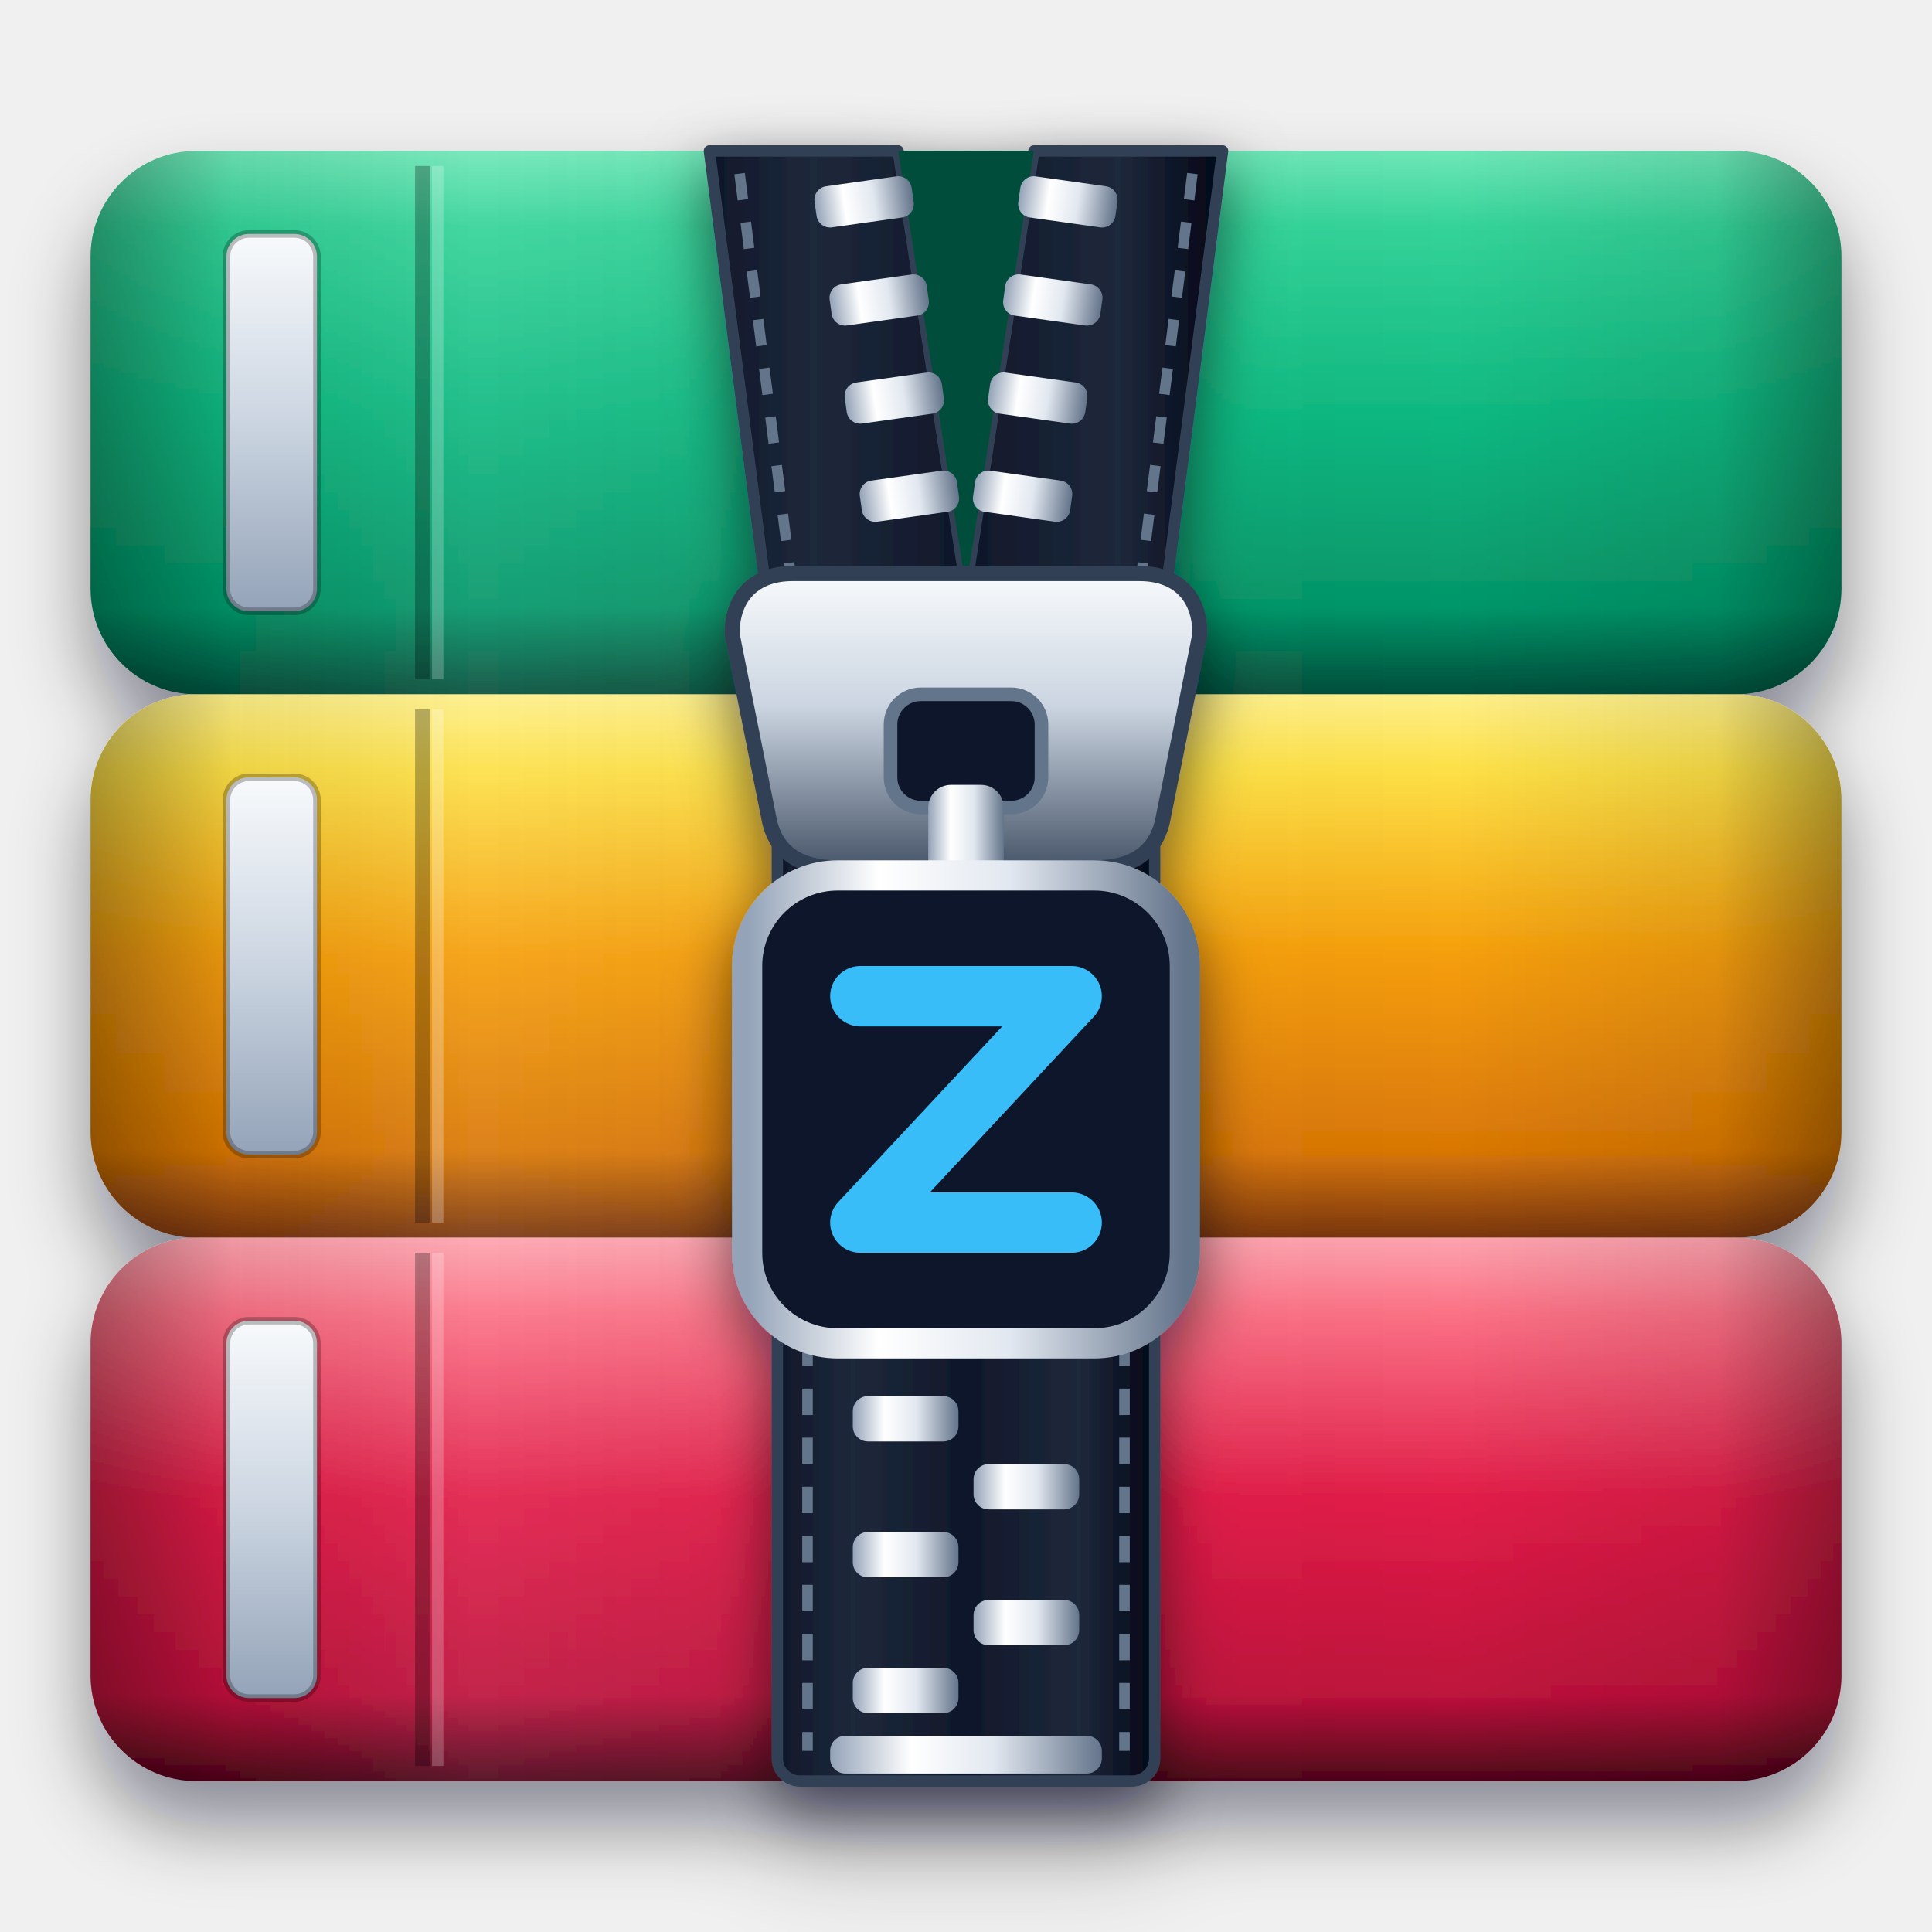
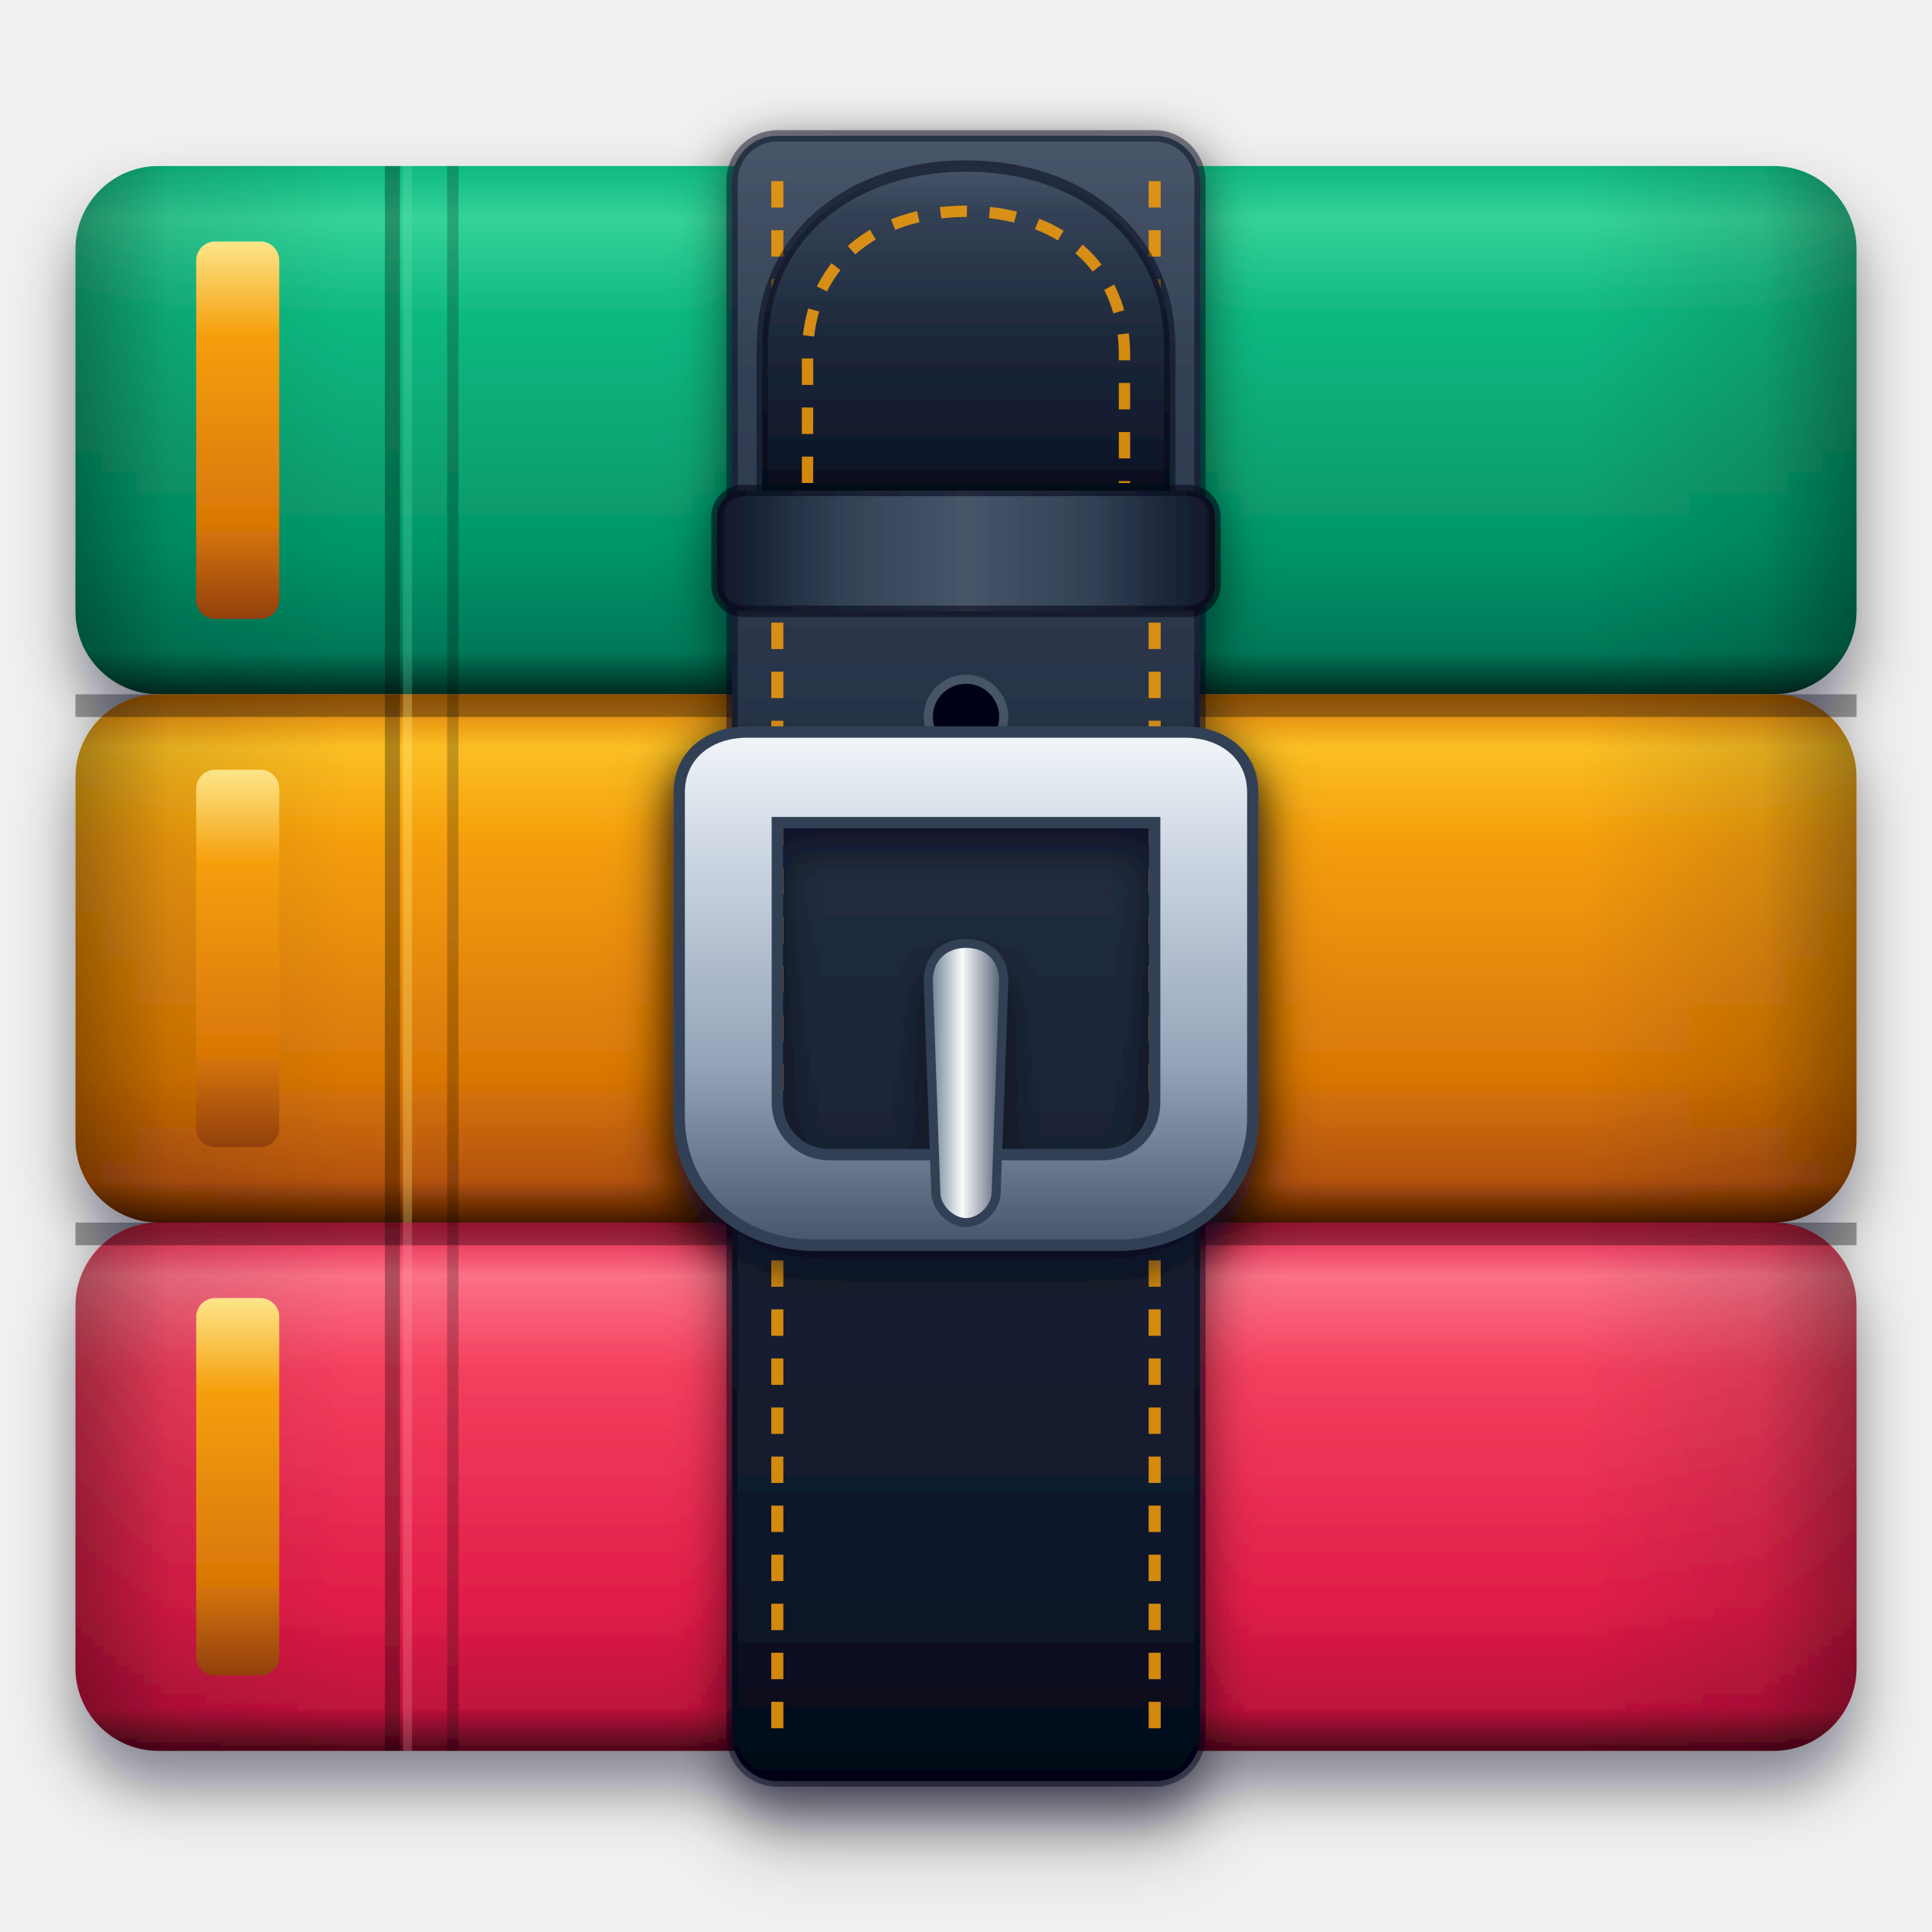
- <svg xmlns="http://www.w3.org/2000/svg" viewBox="0 0 256 256" width="256" height="256" role="img" aria-label="ZeroArchive (.zar) Realistic 3D Archive Icon">
+ <svg xmlns="http://www.w3.org/2000/svg" viewBox="0 0 256 256" width="256" height="256" role="img" aria-label="ZeroArchive (.zar) 3D Book-Belt Icon">
  <defs>
    <linearGradient id="bookTop" x1="0%" y1="0%" x2="0%" y2="100%">
-       <stop offset="0%" stop-color="#6EE7B7" />
-       <stop offset="14%" stop-color="#34D399" />
-       <stop offset="48%" stop-color="#10B981" />
-       <stop offset="84%" stop-color="#059669" />
-       <stop offset="100%" stop-color="#064E3B" />
+       <stop offset="0%" stop-color="#10B981" />
+       <stop offset="10%" stop-color="#34D399" />
+       <stop offset="28%" stop-color="#10B981" />
+       <stop offset="72%" stop-color="#059669" />
+       <stop offset="92%" stop-color="#047857" />
+       <stop offset="100%" stop-color="#022C22" />
    </linearGradient>
    <linearGradient id="bookMid" x1="0%" y1="0%" x2="0%" y2="100%">
-       <stop offset="0%" stop-color="#FEF08A" />
-       <stop offset="14%" stop-color="#FDE047" />
-       <stop offset="48%" stop-color="#F59E0B" />
-       <stop offset="84%" stop-color="#D97706" />
-       <stop offset="100%" stop-color="#78350F" />
+       <stop offset="0%" stop-color="#D97706" />
+       <stop offset="10%" stop-color="#FBBF24" />
+       <stop offset="28%" stop-color="#F59E0B" />
+       <stop offset="72%" stop-color="#D97706" />
+       <stop offset="92%" stop-color="#B45309" />
+       <stop offset="100%" stop-color="#451A03" />
    </linearGradient>
    <linearGradient id="bookBot" x1="0%" y1="0%" x2="0%" y2="100%">
-       <stop offset="0%" stop-color="#FDA4AF" />
-       <stop offset="14%" stop-color="#FB7185" />
-       <stop offset="48%" stop-color="#E11D48" />
-       <stop offset="84%" stop-color="#BE123C" />
+       <stop offset="0%" stop-color="#E11D48" />
+       <stop offset="10%" stop-color="#FB7185" />
+       <stop offset="28%" stop-color="#F43F5E" />
+       <stop offset="72%" stop-color="#E11D48" />
+       <stop offset="92%" stop-color="#BE123C" />
      <stop offset="100%" stop-color="#4C0519" />
    </linearGradient>
-     <linearGradient id="sideVignette" x1="0%" y1="0%" x2="100%" y2="0%">
-       <stop offset="0%" stop-color="#000000" stop-opacity="0.32" />
-       <stop offset="8%" stop-color="#000000" stop-opacity="0.06" />
-       <stop offset="22%" stop-color="#FFFFFF" stop-opacity="0.08" />
-       <stop offset="78%" stop-color="#000000" stop-opacity="0.0" />
-       <stop offset="93%" stop-color="#000000" stop-opacity="0.08" />
-       <stop offset="100%" stop-color="#000000" stop-opacity="0.34" />
+     <linearGradient id="cylWrap" x1="0%" y1="0%" x2="100%" y2="0%">
+       <stop offset="0%" stop-color="#000000" stop-opacity="0.38" />
+       <stop offset="6%" stop-color="#000000" stop-opacity="0.10" />
+       <stop offset="16%" stop-color="#000000" stop-opacity="0.00" />
+       <stop offset="84%" stop-color="#000000" stop-opacity="0.00" />
+       <stop offset="94%" stop-color="#000000" stop-opacity="0.12" />
+       <stop offset="100%" stop-color="#000000" stop-opacity="0.40" />
    </linearGradient>
-     <linearGradient id="spinePlate" x1="0%" y1="0%" x2="0%" y2="100%">
-       <stop offset="0%" stop-color="#F8FAFC" />
-       <stop offset="50%" stop-color="#CBD5E1" />
-       <stop offset="100%" stop-color="#94A3B8" />
+     <linearGradient id="spineStrip" x1="0%" y1="0%" x2="0%" y2="100%">
+       <stop offset="0%" stop-color="#FDE68A" />
+       <stop offset="25%" stop-color="#F59E0B" />
+       <stop offset="75%" stop-color="#D97706" />
+       <stop offset="100%" stop-color="#92400E" />
    </linearGradient>
-     <linearGradient id="zipTape" x1="0%" y1="0%" x2="100%" y2="0%">
-       <stop offset="0%" stop-color="#0F172A" />
-       <stop offset="20%" stop-color="#1E293B" />
-       <stop offset="50%" stop-color="#0F172A" />
-       <stop offset="80%" stop-color="#1E293B" />
+     <linearGradient id="leatherBelt" x1="0%" y1="0%" x2="0%" y2="100%">
+       <stop offset="0%" stop-color="#475569" />
+       <stop offset="14%" stop-color="#334155" />
+       <stop offset="50%" stop-color="#1E293B" />
+       <stop offset="88%" stop-color="#0F172A" />
      <stop offset="100%" stop-color="#020617" />
    </linearGradient>
-     <linearGradient id="zipMetal" x1="0%" y1="0%" x2="100%" y2="0%">
-       <stop offset="0%" stop-color="#94A3B8" />
-       <stop offset="30%" stop-color="#FFFFFF" />
-       <stop offset="60%" stop-color="#E2E8F0" />
-       <stop offset="100%" stop-color="#64748B" />
+     <linearGradient id="leatherLoop" x1="0%" y1="0%" x2="100%" y2="0%">
+       <stop offset="0%" stop-color="#0F172A" />
+       <stop offset="25%" stop-color="#334155" />
+       <stop offset="50%" stop-color="#475569" />
+       <stop offset="75%" stop-color="#334155" />
+       <stop offset="100%" stop-color="#0F172A" />
    </linearGradient>
-     <linearGradient id="sliderBody" x1="0%" y1="0%" x2="0%" y2="100%">
-       <stop offset="0%" stop-color="#F8FAFC" />
-       <stop offset="45%" stop-color="#CBD5E1" />
+     <linearGradient id="buckleMetal" x1="0%" y1="0%" x2="0%" y2="100%">
+       <stop offset="0%" stop-color="#F1F5F9" />
+       <stop offset="25%" stop-color="#CBD5E1" />
+       <stop offset="65%" stop-color="#94A3B8" />
      <stop offset="100%" stop-color="#475569" />
    </linearGradient>
-     <filter id="drop" x="-10%" y="-8%" width="120%" height="122%">
-       <feDropShadow dx="0" dy="6" stdDeviation="5" flood-color="#020617" flood-opacity="0.42" />
+     <linearGradient id="prongMetal" x1="0%" y1="0%" x2="100%" y2="0%">
+       <stop offset="0%" stop-color="#64748B" />
+       <stop offset="45%" stop-color="#F8FAFC" />
+       <stop offset="100%" stop-color="#475569" />
+     </linearGradient>
+     <filter id="bookShadow" x="-8%" y="-6%" width="116%" height="120%">
+       <feDropShadow dx="0" dy="5" stdDeviation="4" flood-color="#020617" flood-opacity="0.45" />
    </filter>
-     <filter id="beltShadow" x="-25%" y="-8%" width="150%" height="118%">
-       <feDropShadow dx="0" dy="3" stdDeviation="4" flood-color="#020617" flood-opacity="0.55" />
+     <filter id="beltShadow" x="-22%" y="-6%" width="144%" height="114%">
+       <feDropShadow dx="0" dy="2" stdDeviation="3.5" flood-color="#020617" flood-opacity="0.62" />
+     </filter>
+     <filter id="buckleShadow" x="-20%" y="-15%" width="140%" height="135%">
+       <feDropShadow dx="0" dy="3" stdDeviation="2.5" flood-color="#020617" flood-opacity="0.58" />
    </filter>
  </defs>
-   <g filter="url(#drop)">
-     <rect x="12" y="20" width="232" height="72" rx="14" fill="url(#bookTop)" />
-     <rect x="12" y="20" width="232" height="72" rx="14" fill="url(#sideVignette)" />
-     <line x1="56" y1="22" x2="56" y2="90" stroke="#000000" stroke-opacity="0.28" stroke-width="2" />
-     <line x1="58" y1="22" x2="58" y2="90" stroke="#FFFFFF" stroke-opacity="0.22" stroke-width="1.5" />
-     <rect x="30" y="31" width="12" height="50" rx="3" fill="url(#spinePlate)" stroke="#000000" stroke-opacity="0.25" stroke-width="1" />
-     <rect x="12" y="92" width="232" height="72" rx="14" fill="url(#bookMid)" />
-     <rect x="12" y="92" width="232" height="72" rx="14" fill="url(#sideVignette)" />
-     <line x1="56" y1="94" x2="56" y2="162" stroke="#000000" stroke-opacity="0.28" stroke-width="2" />
-     <line x1="58" y1="94" x2="58" y2="162" stroke="#FFFFFF" stroke-opacity="0.25" stroke-width="1.5" />
-     <rect x="30" y="103" width="12" height="50" rx="3" fill="url(#spinePlate)" stroke="#000000" stroke-opacity="0.25" stroke-width="1" />
-     <rect x="12" y="164" width="232" height="72" rx="14" fill="url(#bookBot)" />
-     <rect x="12" y="164" width="232" height="72" rx="14" fill="url(#sideVignette)" />
-     <line x1="56" y1="166" x2="56" y2="234" stroke="#000000" stroke-opacity="0.28" stroke-width="2" />
-     <line x1="58" y1="166" x2="58" y2="234" stroke="#FFFFFF" stroke-opacity="0.22" stroke-width="1.5" />
-     <rect x="30" y="175" width="12" height="50" rx="3" fill="url(#spinePlate)" stroke="#000000" stroke-opacity="0.25" stroke-width="1" />
+   <g filter="url(#bookShadow)">
+     <rect x="10" y="22" width="236" height="70" rx="11" fill="url(#bookTop)" />
+     <rect x="10" y="22" width="236" height="70" rx="11" fill="url(#cylWrap)" />
+     <line x1="52" y1="22" x2="52" y2="92" stroke="#000000" stroke-opacity="0.30" stroke-width="2" />
+     <line x1="54" y1="22" x2="54" y2="92" stroke="#6EE7B7" stroke-opacity="0.25" stroke-width="1.2" />
+     <line x1="60" y1="22" x2="60" y2="92" stroke="#000000" stroke-opacity="0.22" stroke-width="1.5" />
+     <rect x="26" y="32" width="11" height="50" rx="2.5" fill="url(#spineStrip)" />
+     <rect x="10" y="92" width="236" height="70" rx="11" fill="url(#bookMid)" />
+     <rect x="10" y="92" width="236" height="70" rx="11" fill="url(#cylWrap)" />
+     <rect x="10" y="92" width="236" height="3" fill="#000000" fill-opacity="0.35" />
+     <line x1="52" y1="92" x2="52" y2="162" stroke="#000000" stroke-opacity="0.30" stroke-width="2" />
+     <line x1="54" y1="92" x2="54" y2="162" stroke="#FEF08A" stroke-opacity="0.30" stroke-width="1.2" />
+     <line x1="60" y1="92" x2="60" y2="162" stroke="#000000" stroke-opacity="0.22" stroke-width="1.5" />
+     <rect x="26" y="102" width="11" height="50" rx="2.5" fill="url(#spineStrip)" />
+     <rect x="10" y="162" width="236" height="70" rx="11" fill="url(#bookBot)" />
+     <rect x="10" y="162" width="236" height="70" rx="11" fill="url(#cylWrap)" />
+     <rect x="10" y="162" width="236" height="3" fill="#000000" fill-opacity="0.35" />
+     <line x1="52" y1="162" x2="52" y2="232" stroke="#000000" stroke-opacity="0.30" stroke-width="2" />
+     <line x1="54" y1="162" x2="54" y2="232" stroke="#FDA4AF" stroke-opacity="0.25" stroke-width="1.2" />
+     <line x1="60" y1="162" x2="60" y2="232" stroke="#000000" stroke-opacity="0.22" stroke-width="1.5" />
+     <rect x="26" y="172" width="11" height="50" rx="2.5" fill="url(#spineStrip)" />
    <g filter="url(#beltShadow)">
-       <polygon points="94,20 119,20 128,78 137,20 162,20 153,90 103,90" fill="url(#zipTape)" stroke="#334155" stroke-width="1.5" stroke-linejoin="round" />
-       <polygon points="119,20 137,20 128,78" fill="#064E3B" />
-       <rect x="103" y="90" width="50" height="146" rx="3" fill="url(#zipTape)" stroke="#334155" stroke-width="1.5" />
-       <line x1="98" y1="23" x2="106" y2="86" stroke="#64748B" stroke-width="1.4" stroke-dasharray="3.5 3" />
-       <line x1="158" y1="23" x2="150" y2="86" stroke="#64748B" stroke-width="1.4" stroke-dasharray="3.5 3" />
-       <line x1="107" y1="93" x2="107" y2="232" stroke="#64748B" stroke-width="1.4" stroke-dasharray="3.5 3" />
-       <line x1="149" y1="93" x2="149" y2="232" stroke="#64748B" stroke-width="1.4" stroke-dasharray="3.5 3" />
-       <rect x="110" y="230" width="36" height="5" rx="2" fill="url(#zipMetal)" />
-       <g fill="url(#zipMetal)">
-         <rect x="108" y="24" width="13" height="5.5" rx="1.8" transform="rotate(-8 114.5 26.75)" />
-         <rect x="110" y="37" width="13" height="5.5" rx="1.8" transform="rotate(-8 116.5 39.75)" />
-         <rect x="112" y="50" width="13" height="5.5" rx="1.8" transform="rotate(-8 118.5 52.75)" />
-         <rect x="114" y="63" width="13" height="5.5" rx="1.8" transform="rotate(-8 120.5 65.75)" />
-         <rect x="135" y="24" width="13" height="5.5" rx="1.8" transform="rotate(8 141.5 26.75)" />
-         <rect x="133" y="37" width="13" height="5.5" rx="1.8" transform="rotate(8 139.5 39.75)" />
-         <rect x="131" y="50" width="13" height="5.5" rx="1.8" transform="rotate(8 137.5 52.75)" />
-         <rect x="129" y="63" width="13" height="5.5" rx="1.8" transform="rotate(8 135.5 65.75)" />
-         <rect x="113" y="185" width="14" height="6" rx="2" />
-         <rect x="129" y="194" width="14" height="6" rx="2" />
-         <rect x="113" y="203" width="14" height="6" rx="2" />
-         <rect x="129" y="212" width="14" height="6" rx="2" />
-         <rect x="113" y="221" width="14" height="6" rx="2" />
+       <rect x="97" y="18" width="62" height="218" rx="6" fill="url(#leatherBelt)" stroke="#020617" stroke-opacity="0.45" stroke-width="1.5" />
+       <line x1="103" y1="24" x2="103" y2="230" stroke="#F59E0B" stroke-opacity="0.85" stroke-width="1.6" stroke-dasharray="3.5 3" />
+       <line x1="153" y1="24" x2="153" y2="230" stroke="#F59E0B" stroke-opacity="0.85" stroke-width="1.6" stroke-dasharray="3.5 3" />
+       <path d="M101 66 V46 C101 31 113 22 128 22 C143 22 155 31 155 46 V66 Z" fill="url(#leatherBelt)" stroke="#020617" stroke-opacity="0.5" stroke-width="1.5" />
+       <path d="M107 64 V47 C107 35 116 28 128 28 C140 28 149 35 149 47 V64" fill="none" stroke="#F59E0B" stroke-opacity="0.85" stroke-width="1.5" stroke-dasharray="3.5 3" />
+       <rect x="95" y="65" width="66" height="16" rx="3.5" fill="url(#leatherLoop)" stroke="#020617" stroke-opacity="0.55" stroke-width="1.5" />
+       <circle cx="128" cy="95" r="5" fill="#020617" stroke="#475569" stroke-width="1.2" />
+       <g filter="url(#buckleShadow)">
+         <path d="M90 105 C90 100 94 97 99 97 H157 C162 97 166 100 166 105 V148 C166 158 158 165 148 165 H108 C98 165 90 158 90 148 Z                  M103 109 V146 C103 150 106 153 110 153 H146 C150 153 153 150 153 146 V109 Z" fill="url(#buckleMetal)" fill-rule="evenodd" stroke="#334155" stroke-width="1.5" />
+         <path d="M123 130 C123 127 125 125 128 125 C131 125 133 127 133 130 L132 158 C132 160 130 162 128 162 C126 162 124 160 124 158 Z" fill="url(#prongMetal)" stroke="#334155" stroke-width="1.2" />
      </g>
-       <path d="M97 84 C97 79 100 76 105 76 H151 C156 76 159 79 159 84 L154 109 C153 113 150 115 145 115 H111 C106 115 103 113 102 109 Z" fill="url(#sliderBody)" stroke="#334155" stroke-width="2" />
-       <rect x="118" y="92" width="20" height="15" rx="4" fill="#0F172A" stroke="#64748B" stroke-width="1.8" />
-       <rect x="123" y="104" width="10" height="14" rx="3" fill="url(#zipMetal)" />
-       <rect x="99" y="116" width="58" height="62" rx="12" fill="#0F172A" stroke="url(#zipMetal)" stroke-width="4" />
-       <path d="M114 132 H142 L114 162 H142" fill="none" stroke="#38BDF8" stroke-width="8" stroke-linecap="round" stroke-linejoin="round" />
    </g>
  </g>
</svg>
